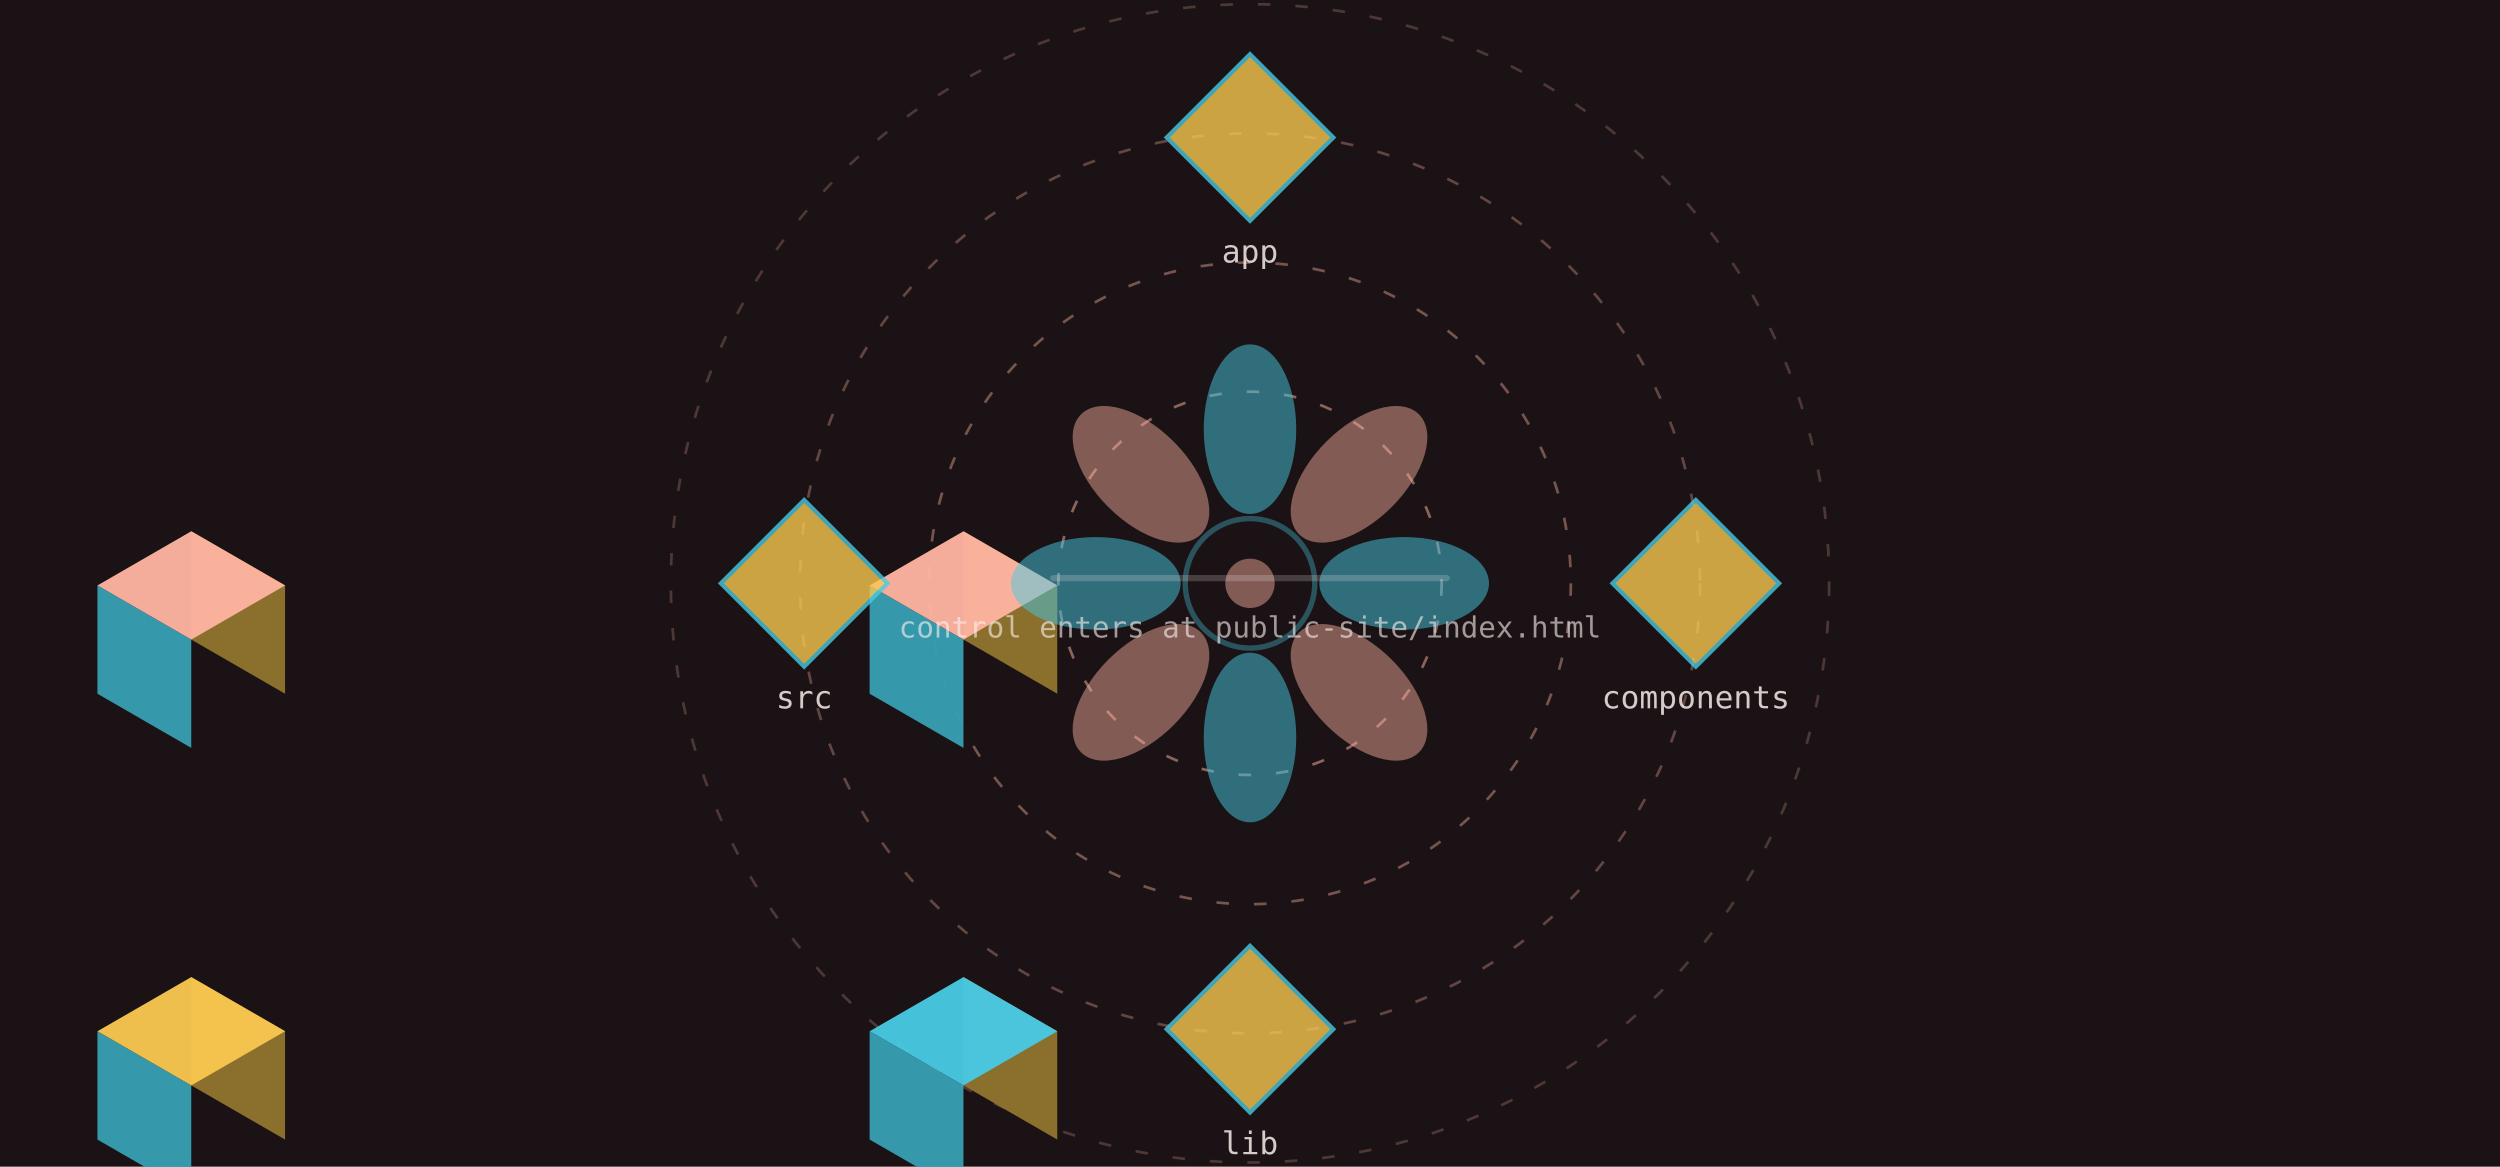
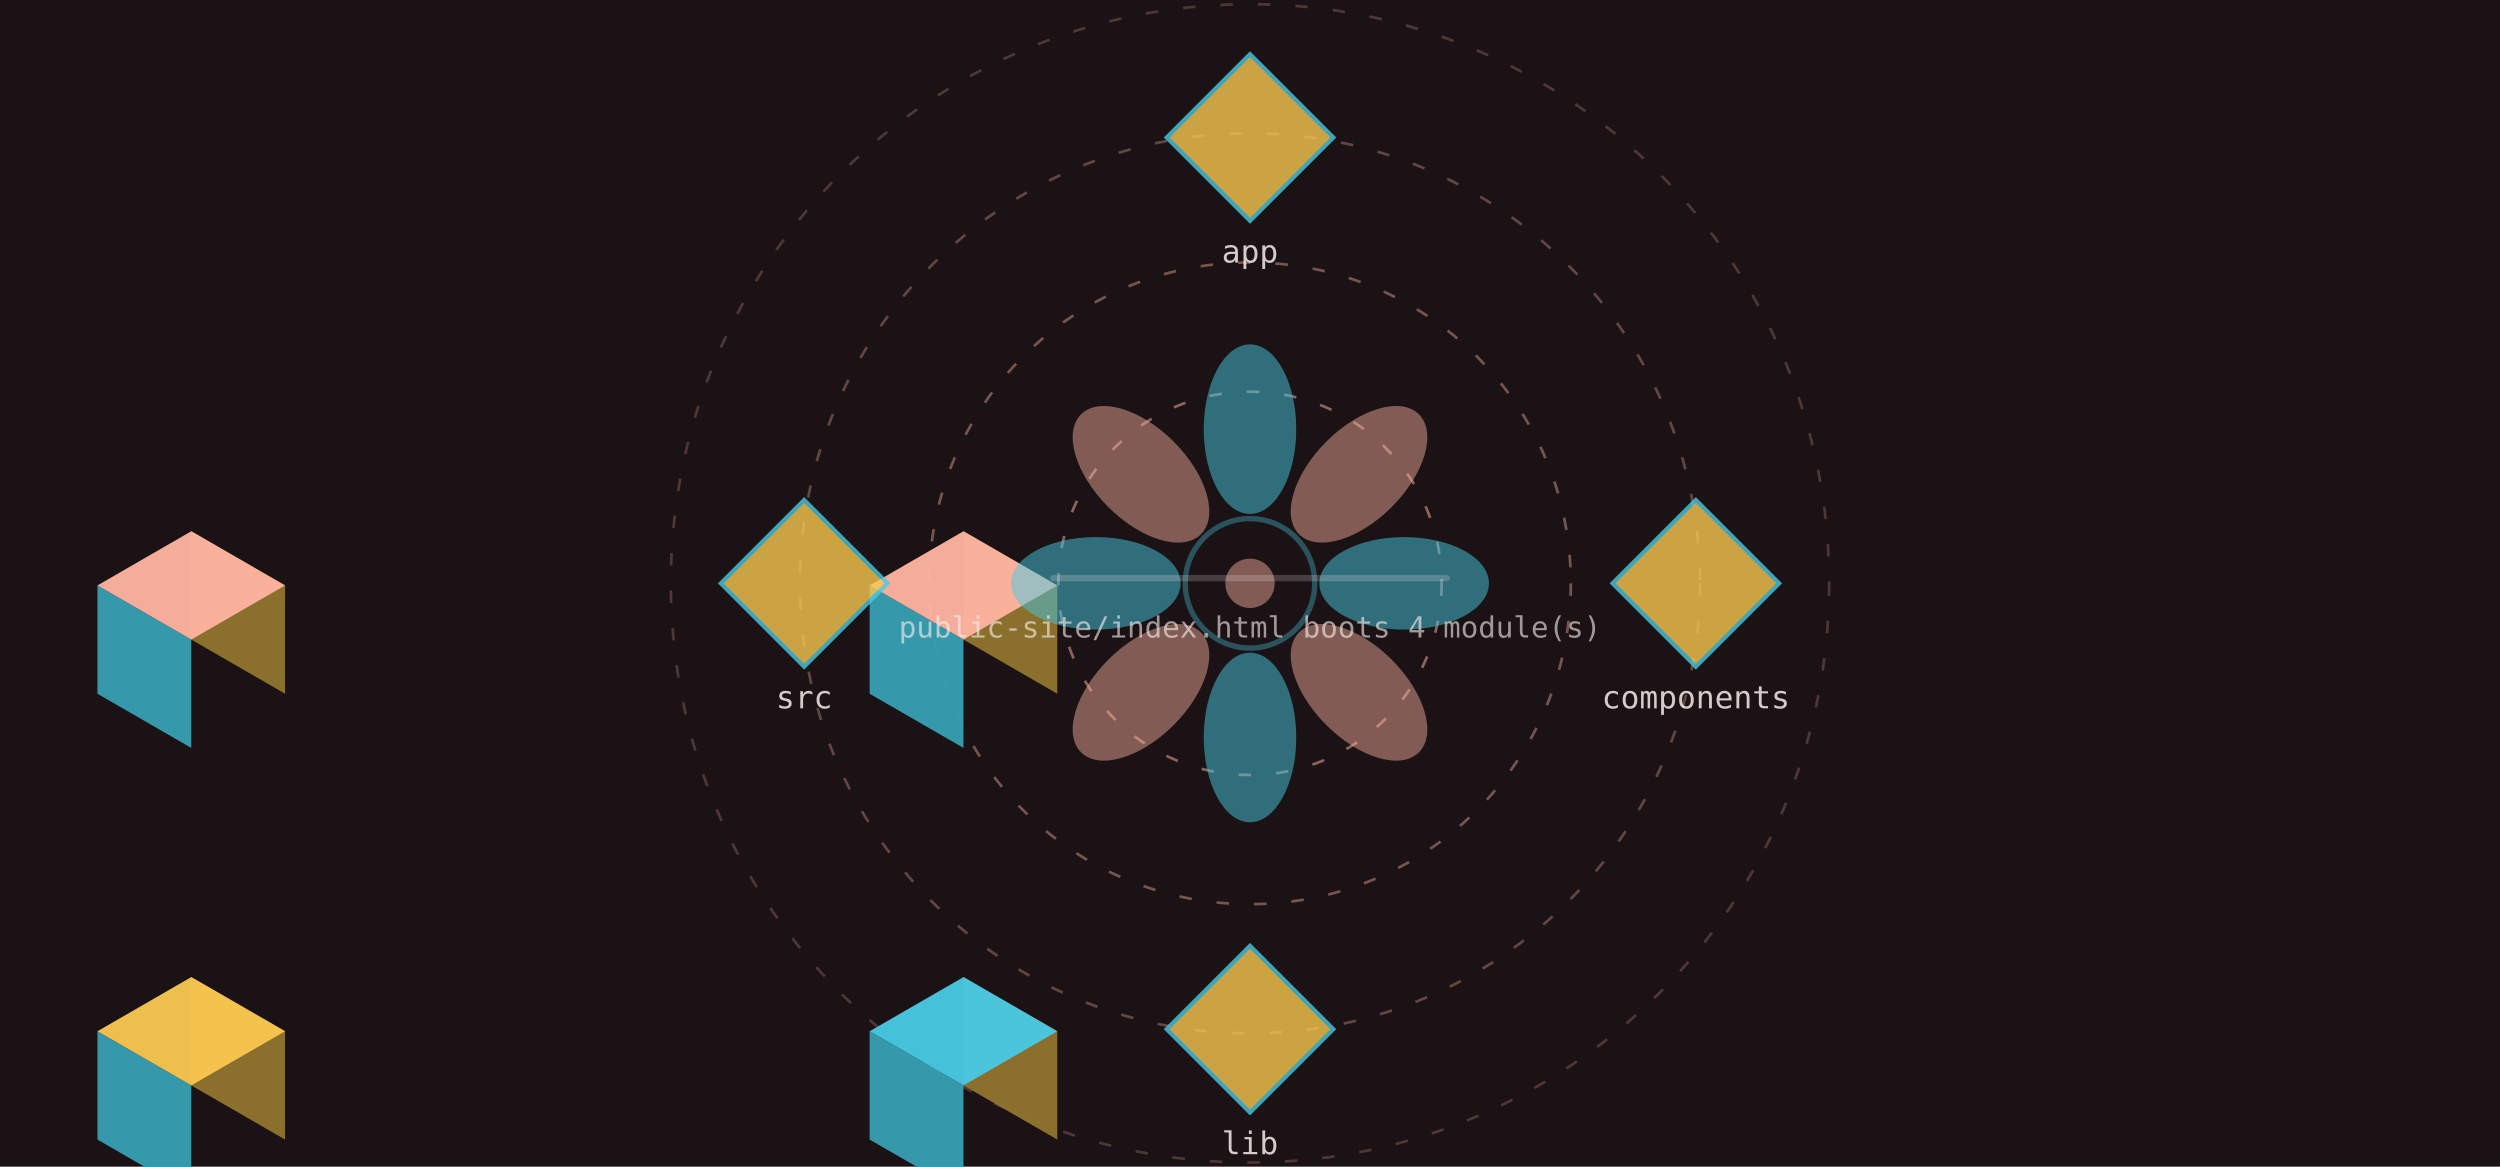
<svg xmlns="http://www.w3.org/2000/svg" viewBox="0 0 1200 560" width="1200" height="560" role="img" aria-label="morphui workflow">
  <rect width="1200" height="560" fill="#1a1214" />
  <defs>
    <linearGradient id="gk" x1="0" y1="0" x2="1" y2="1">
      <stop offset="0%" stop-color="#ffb4a2" />
      <stop offset="100%" stop-color="#48cae4" />
    </linearGradient>
  </defs>
  <circle cx="600.00" cy="280.00" r="92.00" fill="none" stroke="rgba(255,180,162,0.500)" stroke-width="1.30" opacity="1.00" stroke-dasharray="6 12" />
  <g>
    <circle cx="600.00" cy="280.00" r="92.00" fill="none" stroke="#f9c74f" stroke-width="2.60" opacity="0.00" />
    <animate attributeName="opacity" values="0;0.85;0" dur="13.9s" begin="0.0s" repeatCount="indefinite" />
  </g>
  <circle cx="600.00" cy="280.00" r="154.00" fill="none" stroke="rgba(255,180,162,0.410)" stroke-width="1.30" opacity="1.00" stroke-dasharray="6 12" />
  <g>
    <circle cx="600.00" cy="280.00" r="154.00" fill="none" stroke="#f9c74f" stroke-width="2.60" opacity="0.00" />
    <animate attributeName="opacity" values="0;0.85;0" dur="13.9s" begin="0.6s" repeatCount="indefinite" />
  </g>
  <circle cx="600.00" cy="280.00" r="216.00" fill="none" stroke="rgba(255,180,162,0.320)" stroke-width="1.30" opacity="1.00" stroke-dasharray="6 12" />
  <g>
    <circle cx="600.00" cy="280.00" r="216.00" fill="none" stroke="#f9c74f" stroke-width="2.60" opacity="0.00" />
    <animate attributeName="opacity" values="0;0.85;0" dur="13.9s" begin="1.2s" repeatCount="indefinite" />
  </g>
  <circle cx="600.00" cy="280.00" r="278.00" fill="none" stroke="rgba(255,180,162,0.230)" stroke-width="1.30" opacity="1.00" stroke-dasharray="6 12" />
  <g>
    <circle cx="600.00" cy="280.00" r="278.00" fill="none" stroke="#f9c74f" stroke-width="2.60" opacity="0.00" />
    <animate attributeName="opacity" values="0;0.85;0" dur="13.9s" begin="1.8s" repeatCount="indefinite" />
  </g>
  <polygon points="462.46,307.00 507.49,333.00 507.49,281.00 462.46,255.00" fill="#90732e" opacity="0.95" />
  <polygon points="417.42,333.00 462.46,359.00 462.46,307.00 417.42,281.00" fill="#389eb2" opacity="0.95" />
  <polygon points="462.46,255.00 507.49,281.00 462.46,307.00 417.42,281.00" fill="#ffb4a2" opacity="0.95" />
  <text x="600" y="126" font-family="ui-monospace,Menlo,monospace" font-size="15" fill="rgba(253,244,240,0.820)" text-anchor="middle">app</text>
  <g>
    <polygon points="600.00,26.00 640.00,66.00 600.00,106.00 560.00,66.00" fill="#f9c74f" opacity="0.80" stroke="#48cae4" stroke-width="2" />
    <animate attributeName="opacity" values="0.25;1.0;0.25" dur="13.9s" begin="0.0s" repeatCount="indefinite" />
  </g>
  <polygon points="462.46,521.00 507.49,547.00 507.49,495.00 462.46,469.00" fill="#90732e" opacity="0.95" />
  <polygon points="417.42,547.00 462.46,573.00 462.46,521.00 417.42,495.00" fill="#389eb2" opacity="0.95" />
  <polygon points="462.46,469.00 507.49,495.00 462.46,521.00 417.42,495.00" fill="#48cae4" opacity="0.95" />
  <text x="814" y="340" font-family="ui-monospace,Menlo,monospace" font-size="15" fill="rgba(253,244,240,0.820)" text-anchor="middle">components</text>
  <g>
    <polygon points="814.00,240.00 854.00,280.00 814.00,320.00 774.00,280.00" fill="#f9c74f" opacity="0.80" stroke="#48cae4" stroke-width="2" />
    <animate attributeName="opacity" values="0.25;1.0;0.25" dur="13.9s" begin="3.475s" repeatCount="indefinite" />
  </g>
  <polygon points="91.80,521.00 136.83,547.00 136.83,495.00 91.80,469.00" fill="#90732e" opacity="0.95" />
  <polygon points="46.77,547.00 91.80,573.00 91.80,521.00 46.77,495.00" fill="#389eb2" opacity="0.95" />
  <polygon points="91.80,469.00 136.83,495.00 91.80,521.00 46.77,495.00" fill="#f9c74f" opacity="0.95" />
  <text x="600" y="554" font-family="ui-monospace,Menlo,monospace" font-size="15" fill="rgba(253,244,240,0.820)" text-anchor="middle">lib</text>
  <g>
    <polygon points="600.00,454.00 640.00,494.00 600.00,534.00 560.00,494.00" fill="#f9c74f" opacity="0.80" stroke="#48cae4" stroke-width="2" />
    <animate attributeName="opacity" values="0.25;1.0;0.25" dur="13.9s" begin="6.95s" repeatCount="indefinite" />
  </g>
  <polygon points="91.80,307.00 136.83,333.00 136.83,281.00 91.80,255.00" fill="#90732e" opacity="0.95" />
  <polygon points="46.77,333.00 91.80,359.00 91.80,307.00 46.77,281.00" fill="#389eb2" opacity="0.95" />
  <polygon points="91.80,255.00 136.83,281.00 91.80,307.00 46.77,281.00" fill="#ffb4a2" opacity="0.95" />
  <text x="386" y="340" font-family="ui-monospace,Menlo,monospace" font-size="15" fill="rgba(253,244,240,0.820)" text-anchor="middle">src</text>
  <g>
    <polygon points="386.00,240.00 426.00,280.00 386.00,320.00 346.00,280.00" fill="#f9c74f" opacity="0.80" stroke="#48cae4" stroke-width="2" />
    <animate attributeName="opacity" values="0.25;1.0;0.25" dur="13.9s" begin="10.425s" repeatCount="indefinite" />
  </g>
  <ellipse cx="600.00" cy="206.00" rx="22.20" ry="40.70" fill="rgba(72,202,228,0.500)" opacity="1.00" transform="rotate(0.0 600.00 206.00)" />
  <ellipse cx="652.33" cy="227.67" rx="22.20" ry="40.70" fill="rgba(255,180,162,0.450)" opacity="1.00" transform="rotate(45.0 652.33 227.67)" />
  <ellipse cx="674.00" cy="280.00" rx="22.20" ry="40.70" fill="rgba(72,202,228,0.500)" opacity="1.00" transform="rotate(90.0 674.00 280.00)" />
  <ellipse cx="652.33" cy="332.33" rx="22.20" ry="40.70" fill="rgba(255,180,162,0.450)" opacity="1.00" transform="rotate(135.0 652.33 332.33)" />
  <ellipse cx="600.00" cy="354.00" rx="22.20" ry="40.70" fill="rgba(72,202,228,0.500)" opacity="1.00" transform="rotate(180.0 600.00 354.00)" />
  <ellipse cx="547.67" cy="332.33" rx="22.20" ry="40.70" fill="rgba(255,180,162,0.450)" opacity="1.00" transform="rotate(225.0 547.67 332.33)" />
  <ellipse cx="526.00" cy="280.00" rx="22.20" ry="40.70" fill="rgba(72,202,228,0.500)" opacity="1.00" transform="rotate(270.0 526.00 280.00)" />
  <ellipse cx="547.67" cy="227.67" rx="22.20" ry="40.70" fill="rgba(255,180,162,0.450)" opacity="1.00" transform="rotate(315.0 547.67 227.67)" />
  <circle cx="600.00" cy="280.00" r="31.08" fill="none" stroke="rgba(72,202,228,0.500)" stroke-width="2.59" opacity="0.70" />
  <circle cx="600.00" cy="280.00" r="11.84" fill="rgba(255,180,162,0.450)" opacity="1.00" />
  <rect x="504.00" y="276.00" width="192.00" height="3.00" rx="2.00" fill="rgba(253,244,240,0.200)" opacity="1.00" />
-   <text x="600" y="306" font-family="ui-monospace,Menlo,monospace" font-size="14" fill="rgba(253,244,240,0.600)" text-anchor="middle">control enters at public-site/index.html</text>
+   <text x="600" y="306" font-family="ui-monospace,Menlo,monospace" font-size="14" fill="rgba(253,244,240,0.600)" text-anchor="middle">public-site/index.html boots 4 module(s)</text>
</svg>
